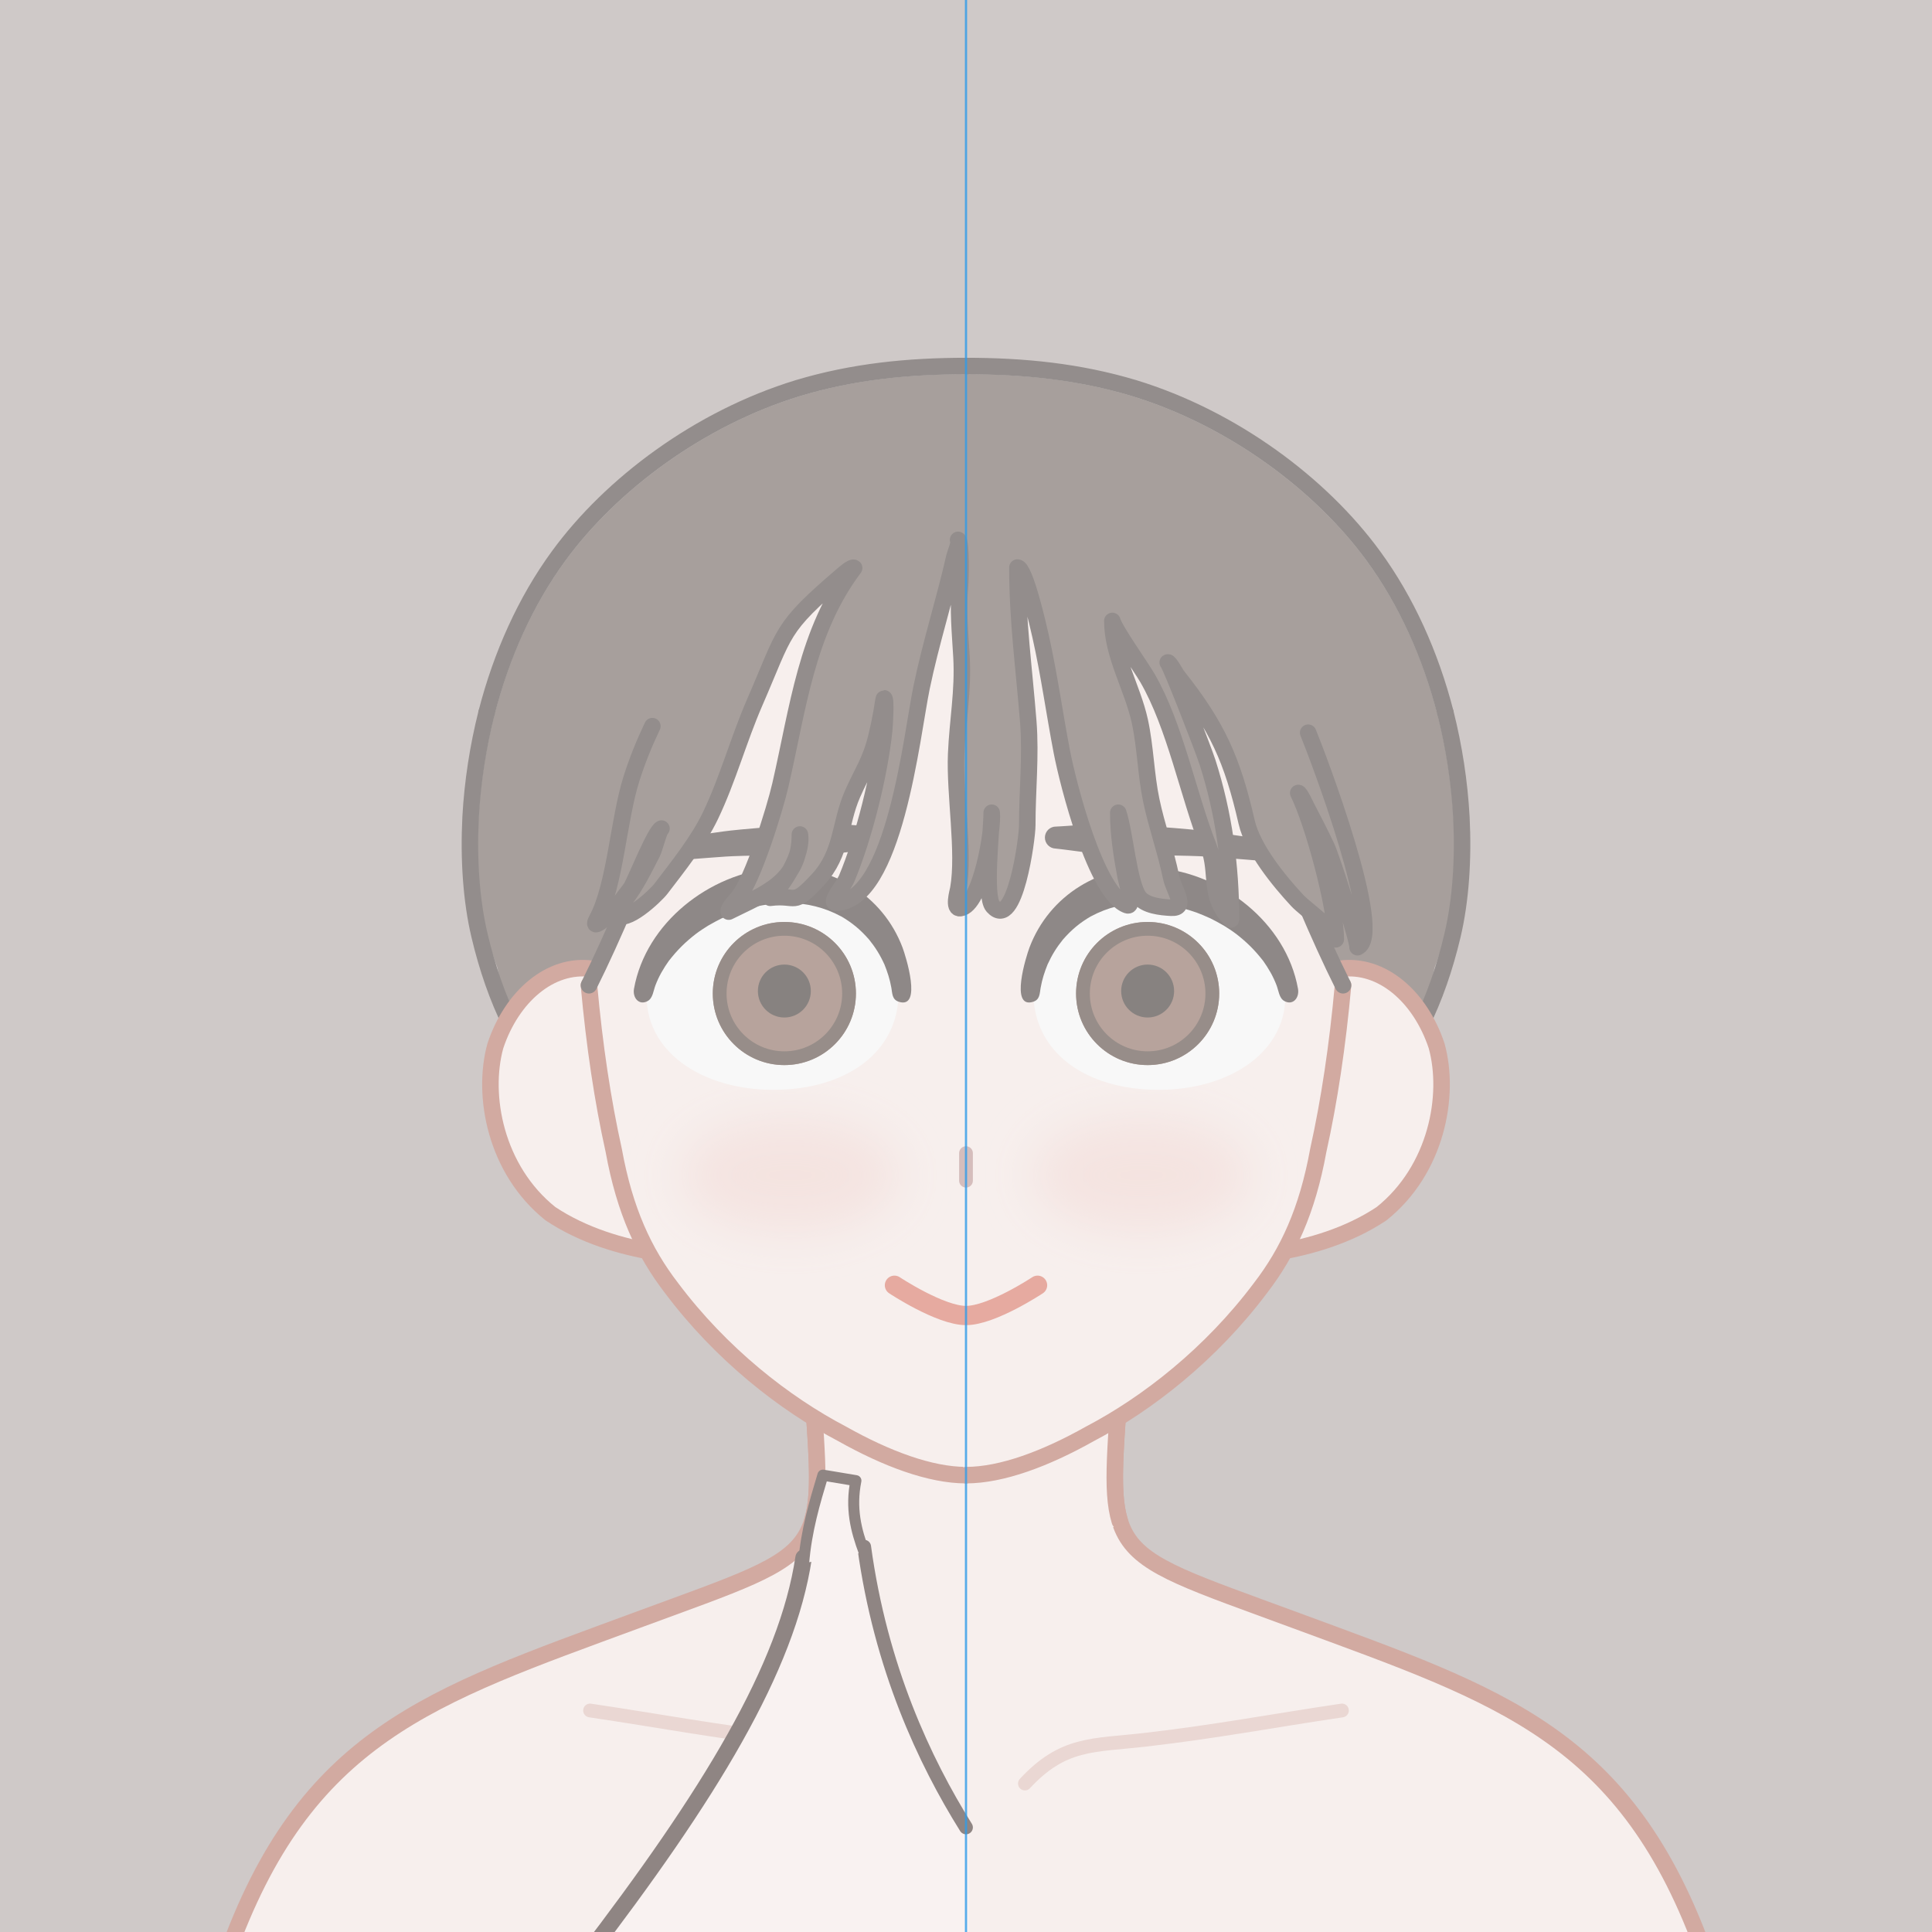
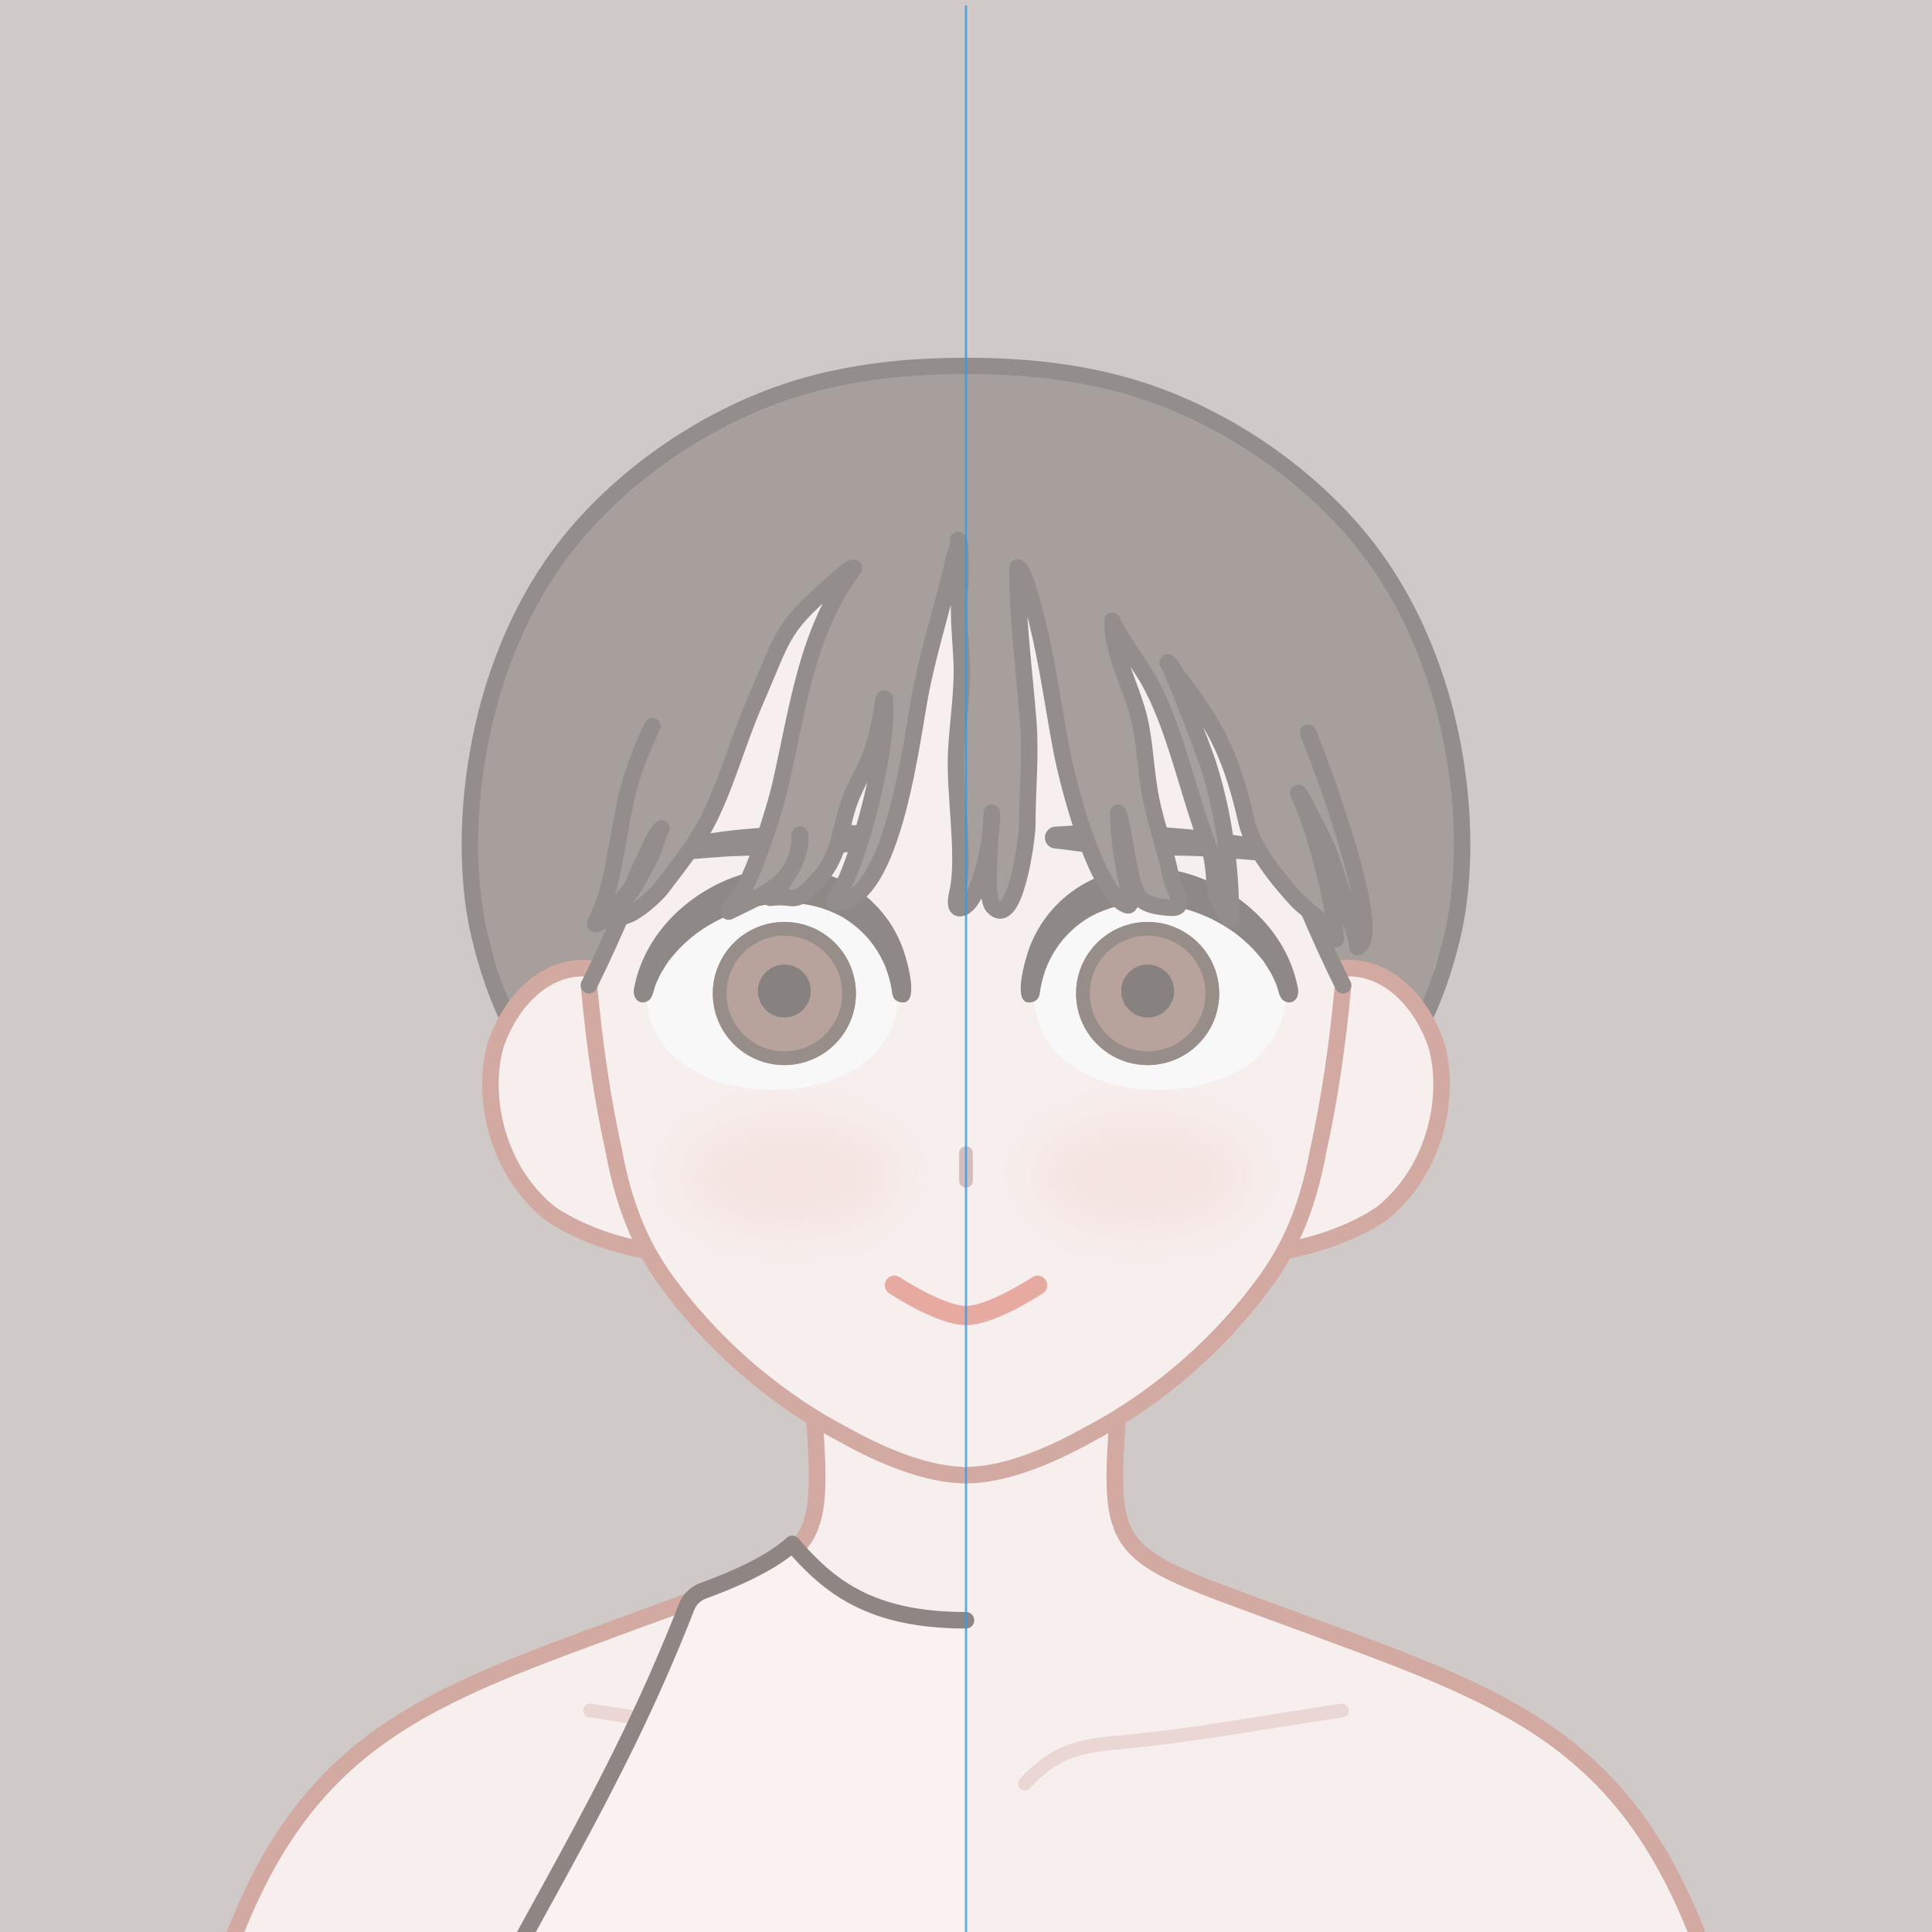
<svg xmlns="http://www.w3.org/2000/svg" width="702" height="702" viewBox="0 0 702 702">
+   <defs>
+     <clipPath id="clip-path-5">
+       <path d="M215.154 389.2 L359.154 389.2 L359.154 464.8 L215.154 464.8 Z" />
+     </clipPath>
+     <filter id="filter-1" filterUnits="userSpaceOnUse" x="218.154" y="377" width="138" height="100" color-interpolation-filters="sRGB">
+       <feGaussianBlur in="SourceGraphic" stdDeviation="9" color-interpolation-filters="linearRGB" />
+     </filter>
+     <clipPath id="clip-path-6">
+       <path d="M486.846 389.2 L342.846 389.2 L342.846 464.8 L486.846 464.8 Z" />
+     </clipPath>
+     <filter id="filter-2" filterUnits="userSpaceOnUse" x="345.846" y="377" width="138" height="100" color-interpolation-filters="sRGB">
+       <feGaussianBlur in="SourceGraphic" stdDeviation="9" color-interpolation-filters="linearRGB" />
+     </filter>
+     <clipPath id="clip-path-7">
+       <path d="M235 360 C236.178 339.672 267.345 322.672 284.667 322.167 C308.335 321.476 326.5 338.667 326.5 360.667 C326.5 382.667 307 396 281 396 C255 396 233.727 381.963 235 360 Z" />
+     </clipPath>
+     <clipPath id="clip-path-8">
+       <path d="M467 360 C465.822 339.672 434.655 322.672 417.333 322.167 C393.665 321.476 375.5 338.667 375.5 360.667 C375.5 382.667 395 396 421 396 C447 396 468.273 381.963 467 360 Z" />
+     </clipPath>
+   </defs>
  <g id="_ref">
    <g opacity="0.5">
-       <defs>
-         <clipPath id="makeup-blush-clip-path-31">
-           <path d="M215.154 389.2 L359.154 389.2 L359.154 464.8 L215.154 464.8 Z" />
-         </clipPath>
-         <filter id="makeup-blush-filter-11" filterUnits="userSpaceOnUse" x="218.154" y="377" width="138" height="100" color-interpolation-filters="sRGB">
-           <feGaussianBlur in="SourceGraphic" stdDeviation="9" color-interpolation-filters="linearRGB" />
-         </filter>
-         <clipPath id="cg-eye1">
-           <path d="M242 360 C243.178 339.672 274.345 322.672 291.667 322.167 C315.335 321.476 333.5 338.667 333.5 360.667 C333.5 382.667 314 396 288 396 C262 396 240.727 381.963 242 360 Z" fill="#ffffff" />
-         </clipPath>
-       </defs>
-       <rect width="702" height="702" fill="#ada19f" />
+       <rect x="0" y="0" width="702" height="702" fill="#ada19f" />
      <g data-layer="body">
        <g>
-           <g>
-             <path d="M295.671 489.536 C295.86 492.716 296.144 496.116 296.464 499.642 C297.826 514.657 301.926 539.769 294.878 553.441 C290.261 562.398 280.92 569.129 263.403 576.878 C201.389 604.31 121.546 617.454 90.97 686.317 C84.138 701.704 75.573 709.986 91.684 710.505 C172.929 713.121 257.936 710.936 339.784 711.863 C343.856 711.909 347.928 711.955 352 712 L352 490 C333.295 490 314.238 489.776 295.671 489.536 Z" fill="#fdeeea" />
-             <path d="M82.239 710.936 C110.769 630.434 156.416 616.431 231.1 588.839 C305.46 561.366 299.091 568.122 294.374 492.286 C294.334 491.649 294.298 491.019 294.267 490.397" fill="none" stroke="#b46352" stroke-width="6" stroke-linecap="round" stroke-linejoin="round" />
-             <path d="M214.397 621.514 C239.223 625.184 260.265 629.212 285.965 632.16 C304.952 634.337 315.621 632.997 329.595 648.055" fill="none" stroke="#b46352" stroke-width="5" stroke-linecap="round" opacity="0.35" />
-           </g>
+           <path d="M295.671 489.536 C295.86 492.716 296.144 496.116 296.464 499.642 C297.826 514.657 301.926 539.769 294.878 553.441 C290.261 562.398 280.92 569.129 263.403 576.878 C201.389 604.31 121.546 617.454 90.97 686.317 C84.138 701.704 75.573 709.986 91.684 710.505 C172.929 713.121 257.936 710.936 339.784 711.863 C343.856 711.909 347.928 711.955 352 712 L352 490 C333.295 490 314.238 489.776 295.671 489.536 Z" fill="#fdeeea" />
+           <path d="M82.239 710.936 C110.769 630.434 156.416 616.431 231.1 588.839 C305.46 561.366 299.091 568.122 294.374 492.286 C294.334 491.649 294.298 491.019 294.267 490.397" fill="none" stroke="#b46352" stroke-width="6" stroke-linecap="round" stroke-linejoin="round" />
+           <path d="M214.397 621.514 C239.223 625.184 260.265 629.212 285.965 632.16 C304.952 634.337 315.621 632.997 329.595 648.055" fill="none" stroke="#b46352" stroke-width="5" stroke-linecap="round" opacity="0.35" />
        </g>
-         <g transform="translate(702 0) scale(-1 1)">
-           <g>
-             <path d="M295.671 489.536 C295.86 492.716 296.144 496.116 296.464 499.642 C297.826 514.657 301.926 539.769 294.878 553.441 C290.261 562.398 280.92 569.129 263.403 576.878 C201.389 604.31 121.546 617.454 90.97 686.317 C84.138 701.704 75.573 709.986 91.684 710.505 C172.929 713.121 257.936 710.936 339.784 711.863 C343.856 711.909 347.928 711.955 352 712 L352 490 C333.295 490 314.238 489.776 295.671 489.536 Z" fill="#fdeeea" />
-             <path d="M82.239 710.936 C110.769 630.434 156.416 616.431 231.1 588.839 C305.46 561.366 299.091 568.122 294.374 492.286 C294.334 491.649 294.298 491.019 294.267 490.397" fill="none" stroke="#b46352" stroke-width="6" stroke-linecap="round" stroke-linejoin="round" />
-             <path d="M214.397 621.514 C239.223 625.184 260.265 629.212 285.965 632.16 C304.952 634.337 315.621 632.997 329.595 648.055" fill="none" stroke="#b46352" stroke-width="5" stroke-linecap="round" opacity="0.35" />
-           </g>
+         <g>
+           <path d="M406.329 489.536 C406.14 492.716 405.856 496.116 405.536 499.642 C404.174 514.657 400.074 539.769 407.122 553.441 C411.739 562.398 421.08 569.129 438.597 576.878 C500.611 604.31 580.454 617.454 611.03 686.317 C617.862 701.704 626.427 709.986 610.316 710.505 C529.071 713.121 444.064 710.936 362.216 711.863 C358.144 711.909 354.072 711.955 350 712 L350 490 C368.705 490 387.762 489.776 406.329 489.536 Z" fill="#fdeeea" />
+           <path d="M619.761 710.936 C591.231 630.434 545.584 616.431 470.9 588.839 C396.54 561.366 402.909 568.122 407.626 492.286 C407.666 491.649 407.702 491.019 407.733 490.397" fill="none" stroke="#b46352" stroke-width="6" stroke-linecap="round" stroke-linejoin="round" />
+           <path d="M487.603 621.514 C462.777 625.184 441.735 629.212 416.035 632.16 C397.048 634.337 386.379 632.997 372.405 648.055" fill="none" stroke="#b46352" stroke-width="5" stroke-linecap="round" opacity="0.35" />
        </g>
      </g>
      <g data-layer="skinNeck">
        <g>
-           <g>
-             <path d="M296.464 499.642 C296.144 496.116 295.86 492.716 295.671 489.536 C314.238 489.776 333.295 490 352 490 L352 562.636 L351.354 562.564 L345.706 561.869 C333.876 560.36 321.926 558.6 310.081 557.018 C306.575 556.55 293.84 555.879 295.498 552.147 C301.677 538.233 297.784 514.195 296.464 499.642 Z" fill="#fdeeea" />
-             <path d="M295.107 552.726 C298.619 541.358 296.351 524.081 294.374 492.286" fill="none" stroke="#b46352" stroke-width="6" stroke-linecap="round" stroke-linejoin="round" />
-           </g>
+           <path d="M296.464 499.642 C296.144 496.116 295.86 492.716 295.671 489.536 C314.238 489.776 333.295 490 352 490 L352 562.636 L351.354 562.564 L345.706 561.869 C333.876 560.36 321.926 558.6 310.081 557.018 C306.575 556.55 293.84 555.879 295.498 552.147 C301.677 538.233 297.784 514.195 296.464 499.642 Z" fill="#fdeeea" />
+           <path d="M295.107 552.726 C298.619 541.358 296.351 524.081 294.374 492.286" fill="none" stroke="#b46352" stroke-width="6" stroke-linecap="round" stroke-linejoin="round" />
        </g>
-         <g transform="translate(702 0) scale(-1 1)">
-           <g>
-             <path d="M296.464 499.642 C296.144 496.116 295.86 492.716 295.671 489.536 C314.238 489.776 333.295 490 352 490 L352 562.636 L351.354 562.564 L345.706 561.869 C333.876 560.36 321.926 558.6 310.081 557.018 C306.575 556.55 293.84 555.879 295.498 552.147 C301.677 538.233 297.784 514.195 296.464 499.642 Z" fill="#fdeeea" />
-             <path d="M295.107 552.726 C298.619 541.358 296.351 524.081 294.374 492.286" fill="none" stroke="#b46352" stroke-width="6" stroke-linecap="round" stroke-linejoin="round" />
-           </g>
+         <g>
+           <path d="M405.536 499.642 C405.856 496.116 406.14 492.716 406.329 489.536 C387.762 489.776 368.705 490 350 490 L350 562.636 L350.646 562.564 L356.294 561.869 C368.124 560.36 380.074 558.6 391.919 557.018 C395.425 556.55 408.16 555.879 406.502 552.147 C400.323 538.233 404.216 514.195 405.536 499.642 Z" fill="#fdeeea" />
+           <path d="M406.893 552.726 C403.381 541.358 405.649 524.081 407.626 492.286" fill="none" stroke="#b46352" stroke-width="6" stroke-linecap="round" stroke-linejoin="round" />
        </g>
      </g>
      <g data-layer="hairBase">
        <g>
-           <g>
-             <path d="M352 381.448 L352 135.951 L351.016 135.951 C330.344 135.951 310.656 137.919 290.968 143.826 C255.53 154.654 224.03 178.279 205.327 203.873 C186.623 229.467 175.795 262.936 173.826 297.39 C172.842 317.077 174.811 336.765 180.717 351.531 C182.027 358.081 184.209 364.632 187.262 370.602 C187.365 370.682 201.168 393.038 203.562 396.448 C204.832 398.257 211.612 404.019 213.517 405.842 C223.248 415.153 227.833 417.061 239.562 423.948 C253.821 432.321 287.168 441.633 303.192 437.819 C328.028 431.907 350.54 430.17 351.074 398.222 C351.102 396.519 351.452 381.949 352 381.448 Z" fill="#5d4e48" />
-           </g>
-           <g>
-             <path d="M351 133 C330 133 310 135 290 141 C254 152 222 176 203 202 C191 218.4 182.2 238 176.8 259" fill="none" stroke="#352a27" stroke-width="6" stroke-linecap="round" stroke-linejoin="round" />
-           </g>
-           <g>
-             <path d="M176.8 259 C173.7 271.3 171.7 284.1 171 297 C170.247 312.067 171.196 327.134 174.275 340.064 C179.731 362.97 189.199 384.12 205.639 400.625 C218.159 413.194 231.61 422.103 248.042 428.491 C248.47 428.658 248.896 428.816 249.319 428.964 C252.635 430.122 260.334 430.818 262.896 432.282" fill="none" stroke="#352a27" stroke-width="6" stroke-linecap="round" stroke-linejoin="round" />
-           </g>
+           <path d="M352 381.448 L352 135.951 L351.016 135.951 C330.344 135.951 310.656 137.919 290.968 143.826 C255.53 154.654 224.03 178.279 205.327 203.873 C186.623 229.467 175.795 262.936 173.826 297.39 C172.842 317.077 174.811 336.765 180.717 351.531 C182.027 358.081 184.209 364.632 187.262 370.602 C187.365 370.682 201.168 393.038 203.562 396.448 C204.832 398.257 211.612 404.019 213.517 405.842 C223.248 415.153 227.833 417.061 239.562 423.948 C253.821 432.321 287.168 441.633 303.192 437.819 C328.028 431.907 350.54 430.17 351.074 398.222 C351.102 396.519 351.452 381.949 352 381.448 Z" fill="#5d4e48" />
+           <path d="M351 133 C330 133 310 135 290 141 C254 152 222 176 203 202 C191 218.4 182.2 238 176.8 259" fill="none" stroke="#352a27" stroke-width="6" stroke-linecap="round" stroke-linejoin="round" />
+           <path d="M176.8 259 C173.7 271.3 171.7 284.1 171 297 C170.247 312.067 171.196 327.134 174.275 340.064 C179.731 362.97 189.199 384.12 205.639 400.625 C218.159 413.194 231.61 422.103 248.042 428.491 C248.47 428.658 248.896 428.816 249.319 428.964 C252.635 430.122 260.334 430.818 262.896 432.282" fill="none" stroke="#352a27" stroke-width="6" stroke-linecap="round" stroke-linejoin="round" />
        </g>
-         <g transform="translate(702 0) scale(-1 1)">
-           <g>
-             <path d="M352 381.448 L352 135.951 L351.016 135.951 C330.344 135.951 310.656 137.919 290.968 143.826 C255.53 154.654 224.03 178.279 205.327 203.873 C186.623 229.467 175.795 262.936 173.826 297.39 C172.842 317.077 174.811 336.765 180.717 351.531 C182.027 358.081 184.209 364.632 187.262 370.602 C187.365 370.682 201.168 393.038 203.562 396.448 C204.832 398.257 211.612 404.019 213.517 405.842 C223.248 415.153 227.833 417.061 239.562 423.948 C253.821 432.321 287.168 441.633 303.192 437.819 C328.028 431.907 350.54 430.17 351.074 398.222 C351.102 396.519 351.452 381.949 352 381.448 Z" fill="#5d4e48" />
-           </g>
-           <g>
-             <path d="M351 133 C330 133 310 135 290 141 C254 152 222 176 203 202 C191 218.4 182.2 238 176.8 259" fill="none" stroke="#352a27" stroke-width="6" stroke-linecap="round" stroke-linejoin="round" />
-           </g>
-           <g>
-             <path d="M176.8 259 C173.7 271.3 171.7 284.1 171 297 C170.247 312.067 171.196 327.134 174.275 340.064 C179.731 362.97 189.199 384.12 205.639 400.625 C218.159 413.194 231.61 422.103 248.042 428.491 C248.47 428.658 248.896 428.816 249.319 428.964 C252.635 430.122 260.334 430.818 262.896 432.282" fill="none" stroke="#352a27" stroke-width="6" stroke-linecap="round" stroke-linejoin="round" />
-           </g>
+         <g>
+           <path d="M350 381.448 L350 135.951 L350.984 135.951 C371.656 135.951 391.344 137.919 411.032 143.826 C446.47 154.654 477.97 178.279 496.673 203.873 C515.377 229.467 526.205 262.936 528.174 297.39 C529.158 317.077 527.189 336.765 521.283 351.531 C519.973 358.081 517.791 364.632 514.738 370.602 C514.635 370.682 500.832 393.038 498.438 396.448 C497.168 398.257 490.388 404.019 488.483 405.842 C478.752 415.153 474.167 417.061 462.438 423.948 C448.179 432.321 414.832 441.633 398.808 437.819 C373.972 431.907 351.46 430.17 350.926 398.222 C350.898 396.519 350.548 381.949 350 381.448 Z" fill="#5d4e48" />
+           <path d="M351 133 C372 133 392 135 412 141 C448 152 480 176 499 202 C511 218.4 519.8 238 525.2 259" fill="none" stroke="#352a27" stroke-width="6" stroke-linecap="round" stroke-linejoin="round" />
+           <path d="M525.2 259 C528.3 271.3 530.3 284.1 531 297 C531.753 312.067 530.804 327.134 527.725 340.064 C522.269 362.97 512.801 384.12 496.361 400.625 C483.841 413.194 470.39 422.103 453.958 428.491 C453.53 428.658 453.104 428.816 452.681 428.964 C449.365 430.122 441.666 430.818 439.104 432.282" fill="none" stroke="#352a27" stroke-width="6" stroke-linecap="round" stroke-linejoin="round" />
        </g>
      </g>
      <g data-layer="ear">
        <g>
-           <g>
-             <path d="M215 352 C200 350 186 362 180 380 C175 398 180 425 200 441 C212 449 226 453 238 455 L225 380 Z" fill="#fdeeea" />
-             <path d="M215 352 C200 350 186 362 180 380 C175 398 180 425 200 441 C212 449 226 453 238 455" fill="none" stroke="#b46352" stroke-width="6" stroke-linecap="round" stroke-linejoin="round" />
-           </g>
+           <path d="M215 352 C200 350 186 362 180 380 C175 398 180 425 200 441 C212 449 226 453 238 455 L225 380 Z" fill="#fdeeea" />
+           <path d="M215 352 C200 350 186 362 180 380 C175 398 180 425 200 441 C212 449 226 453 238 455" fill="none" stroke="#b46352" stroke-width="6" stroke-linecap="round" stroke-linejoin="round" />
        </g>
-         <g transform="translate(702 0) scale(-1 1)">
-           <g>
-             <path d="M215 352 C200 350 186 362 180 380 C175 398 180 425 200 441 C212 449 226 453 238 455 L225 380 Z" fill="#fdeeea" />
-             <path d="M215 352 C200 350 186 362 180 380 C175 398 180 425 200 441 C212 449 226 453 238 455" fill="none" stroke="#b46352" stroke-width="6" stroke-linecap="round" stroke-linejoin="round" />
-           </g>
+         <g>
+           <path d="M487 352 C502 350 516 362 522 380 C527 398 522 425 502 441 C490 449 476 453 464 455 L477 380 Z" fill="#fdeeea" />
+           <path d="M487 352 C502 350 516 362 522 380 C527 398 522 425 502 441 C490 449 476 453 464 455" fill="none" stroke="#b46352" stroke-width="6" stroke-linecap="round" stroke-linejoin="round" />
        </g>
      </g>
      <g data-layer="face">
        <g>
-           <g>
-             <path d="M352 200 L351 200 C322 200 296 208 278 228 C262 246 250 272 240 298 C232 318 223 340 214 358 C216 380 219 400 223 418 C227 440 234 455 244 468 C262 492 285 510 306 521 C322 530 338 536 351 536 L352 536 Z" fill="#fdeeea" />
-             <path d="M214 358 C216 380 219 400 223 418 C227 440 234 455 244 468 C262 492 285 510 306 521 C322 530 338 536 351 536" fill="none" stroke="#b46352" stroke-width="6" stroke-linecap="round" stroke-linejoin="round" />
-           </g>
+           <path d="M352 200 L351 200 C322 200 296 208 278 228 C262 246 250 272 240 298 C232 318 223 340 214 358 C216 380 219 400 223 418 C227 440 234 455 244 468 C262 492 285 510 306 521 C322 530 338 536 351 536 L352 536 Z" fill="#fdeeea" />
+           <path d="M214 358 C216 380 219 400 223 418 C227 440 234 455 244 468 C262 492 285 510 306 521 C322 530 338 536 351 536" fill="none" stroke="#b46352" stroke-width="6" stroke-linecap="round" stroke-linejoin="round" />
        </g>
-         <g transform="translate(702 0) scale(-1 1)">
-           <g>
-             <path d="M352 200 L351 200 C322 200 296 208 278 228 C262 246 250 272 240 298 C232 318 223 340 214 358 C216 380 219 400 223 418 C227 440 234 455 244 468 C262 492 285 510 306 521 C322 530 338 536 351 536 L352 536 Z" fill="#fdeeea" />
-             <path d="M214 358 C216 380 219 400 223 418 C227 440 234 455 244 468 C262 492 285 510 306 521 C322 530 338 536 351 536" fill="none" stroke="#b46352" stroke-width="6" stroke-linecap="round" stroke-linejoin="round" />
-           </g>
+         <g>
+           <path d="M350 200 L351 200 C380 200 406 208 424 228 C440 246 452 272 462 298 C470 318 479 340 488 358 C486 380 483 400 479 418 C475 440 468 455 458 468 C440 492 417 510 396 521 C380 530 364 536 351 536 L350 536 Z" fill="#fdeeea" />
+           <path d="M488 358 C486 380 483 400 479 418 C475 440 468 455 458 468 C440 492 417 510 396 521 C380 530 364 536 351 536" fill="none" stroke="#b46352" stroke-width="6" stroke-linecap="round" stroke-linejoin="round" />
        </g>
      </g>
      <g data-layer="makeup">
-         <g>
-           <g>
-             <g clip-path="url(#makeup-blush-clip-path-31)">
-               <g filter="url(#makeup-blush-filter-11)">
-                 <ellipse cx="287.154" cy="427" rx="40" ry="21" fill="#f3bfb8" opacity="0.5" />
-               </g>
-             </g>
+         <g clip-path="url(#clip-path-5)">
+           <g filter="url(#filter-1)">
+             <ellipse cx="287.154" cy="427" rx="40" ry="21" fill="#f3bfb8" opacity="0.5" />
          </g>
        </g>
-         <g transform="translate(702 0) scale(-1 1)">
-           <g>
-             <g clip-path="url(#makeup-blush-clip-path-31)">
-               <g filter="url(#makeup-blush-filter-11)">
-                 <ellipse cx="287.154" cy="427" rx="40" ry="21" fill="#f3bfb8" opacity="0.5" />
-               </g>
-             </g>
+         <g clip-path="url(#clip-path-6)">
+           <g filter="url(#filter-2)">
+             <ellipse cx="414.846" cy="427" rx="40" ry="21" fill="#f3bfb8" opacity="0.5" />
          </g>
        </g>
      </g>
      <g data-layer="mouth">
+         <line x1="351" y1="419" x2="351" y2="429" fill="none" stroke="#b98a88" stroke-width="5" stroke-linecap="round" />
+         <path d="M325 467 C325 467 341.59 478 351 478 C360.41 478 377 467 377 467" fill="none" stroke="#dc6450" stroke-width="7" stroke-linecap="round" stroke-linejoin="round" />
+       </g>
+       <g data-layer="eye">
        <g>
-           <path d="M351 419 L351 429" fill="none" stroke="#b98a88" stroke-width="5" stroke-linecap="round" />
+           <path d="M235 360 C236.178 339.672 267.345 322.672 284.667 322.167 C308.335 321.476 326.5 338.667 326.5 360.667 C326.5 382.667 307 396 281 396 C255 396 233.727 381.963 235 360 Z" fill="#ffffff" />
+           <g clip-path="url(#clip-path-7)">
+             <g>
+               <circle cx="285" cy="361" r="26" fill="#7e5647" />
+               <circle cx="285" cy="360.097" r="9.62" fill="#1e1410" />
+             </g>
+             <circle cx="285" cy="361" r="23.5" fill="none" stroke="#3e2a22" stroke-width="5" />
+           </g>
+           <path d="M321.289 350.247 L321.346 350.404 C319.72 346.855 318.084 344.255 315.641 341.211 L315.758 341.37 C312.598 337.758 309.589 335.249 305.429 332.847 L305.628 332.973 C293.334 326.364 280.171 327.046 267.294 331.56 L267.289 331.557 C265.521 332.234 263.886 332.924 262.166 333.715 L262.341 333.62 C260.606 334.487 259.011 335.351 257.333 336.322 L257.49 336.215 C255.896 337.216 254.303 338.226 252.808 339.373 L252.946 339.255 C248.932 342.384 246.172 345.112 243.03 349.127 L243.12 348.988 C241.035 351.95 239.428 354.662 238.138 358.063 C237.417 359.962 237.212 362.663 235.378 363.705 C232.23 365.493 229.768 362.578 230.37 359.245 C234.705 335.218 257.857 317.36 281.406 315.393 C302.011 313.672 320.776 325.333 327.927 344.263 C329.104 347.378 335.185 366.695 326.618 364.006 C324.101 363.216 324.256 360.996 323.878 358.899 C323.309 355.745 322.477 353.208 321.289 350.247 Z" fill="#2b201d" />
        </g>
        <g>
-           <path d="M325 467 C325 467 341.59 478 351 478 C360.41 478 377 467 377 467" fill="none" stroke="#dc6450" stroke-width="7" stroke-linecap="round" stroke-linejoin="round" />
-         </g>
-       </g>
-       <g data-layer="eye">
-         <g transform="translate(285 361) scale(1) translate(-292 -361)">
-           <path d="M242 360 C243.178 339.672 274.345 322.672 291.667 322.167 C315.335 321.476 333.5 338.667 333.5 360.667 C333.5 382.667 314 396 288 396 C262 396 240.727 381.963 242 360 Z" fill="#ffffff" />
-           <g clip-path="url(#cg-eye1)">
-             <g transform="translate(292 361) scale(0.26)">
-               <g transform="translate(-110 -110) scale(1)">
-                 <g>
-                   <circle cx="110" cy="110" r="100" fill="#7e5647" />
-                   <circle cx="110" cy="106.526" r="37" fill="#1e1410" />
-                 </g>
-               </g>
+           <path d="M467 360 C465.822 339.672 434.655 322.672 417.333 322.167 C393.665 321.476 375.5 338.667 375.5 360.667 C375.5 382.667 395 396 421 396 C447 396 468.273 381.963 467 360 Z" fill="#ffffff" />
+           <g clip-path="url(#clip-path-8)">
+             <g>
+               <circle cx="417" cy="361" r="26" fill="#7e5647" />
+               <circle cx="417" cy="360.097" r="9.62" fill="#1e1410" />
            </g>
-             <circle cx="292" cy="361" r="23.5" fill="none" stroke="#3e2a22" stroke-width="5" />
+             <circle cx="417" cy="361" r="23.5" fill="none" stroke="#3e2a22" stroke-width="5" />
          </g>
-           <g>
-             <path d="M328.289 350.247 L328.346 350.404 C326.72 346.855 325.084 344.255 322.641 341.211 L322.758 341.37 C319.598 337.758 316.589 335.249 312.429 332.847 L312.628 332.973 C300.334 326.364 287.171 327.046 274.294 331.56 L274.289 331.557 C272.521 332.234 270.886 332.924 269.166 333.715 L269.341 333.62 C267.606 334.487 266.011 335.351 264.333 336.322 L264.49 336.215 C262.896 337.216 261.303 338.226 259.808 339.373 L259.946 339.255 C255.932 342.384 253.172 345.112 250.03 349.127 L250.12 348.988 C248.035 351.95 246.428 354.662 245.138 358.063 C244.417 359.962 244.212 362.663 242.378 363.705 C239.23 365.493 236.768 362.578 237.37 359.245 C241.705 335.218 264.857 317.36 288.406 315.393 C309.011 313.672 327.776 325.333 334.927 344.263 C336.104 347.378 342.185 366.695 333.618 364.006 C331.101 363.216 331.256 360.996 330.878 358.899 C330.309 355.745 329.477 353.208 328.289 350.247 Z" fill="#2b201d" />
-           </g>
-         </g>
-         <g transform="translate(702 0) scale(-1 1)">
-           <g transform="translate(285 361) scale(1) translate(-292 -361)">
-             <path d="M242 360 C243.178 339.672 274.345 322.672 291.667 322.167 C315.335 321.476 333.5 338.667 333.5 360.667 C333.5 382.667 314 396 288 396 C262 396 240.727 381.963 242 360 Z" fill="#ffffff" />
-             <g clip-path="url(#cg-eye1)">
-               <g transform="translate(292 361) scale(0.26)">
-                 <g transform="translate(-110 -110) scale(1)">
-                   <g>
-                     <circle cx="110" cy="110" r="100" fill="#7e5647" />
-                     <circle cx="110" cy="106.526" r="37" fill="#1e1410" />
-                   </g>
-                 </g>
-               </g>
-               <circle cx="292" cy="361" r="23.5" fill="none" stroke="#3e2a22" stroke-width="5" />
-             </g>
-             <g>
-               <path d="M328.289 350.247 L328.346 350.404 C326.72 346.855 325.084 344.255 322.641 341.211 L322.758 341.37 C319.598 337.758 316.589 335.249 312.429 332.847 L312.628 332.973 C300.334 326.364 287.171 327.046 274.294 331.56 L274.289 331.557 C272.521 332.234 270.886 332.924 269.166 333.715 L269.341 333.62 C267.606 334.487 266.011 335.351 264.333 336.322 L264.49 336.215 C262.896 337.216 261.303 338.226 259.808 339.373 L259.946 339.255 C255.932 342.384 253.172 345.112 250.03 349.127 L250.12 348.988 C248.035 351.95 246.428 354.662 245.138 358.063 C244.417 359.962 244.212 362.663 242.378 363.705 C239.23 365.493 236.768 362.578 237.37 359.245 C241.705 335.218 264.857 317.36 288.406 315.393 C309.011 313.672 327.776 325.333 334.927 344.263 C336.104 347.378 342.185 366.695 333.618 364.006 C331.101 363.216 331.256 360.996 330.878 358.899 C330.309 355.745 329.477 353.208 328.289 350.247 Z" fill="#2b201d" />
-             </g>
-           </g>
+           <path d="M380.711 350.247 L380.654 350.404 C382.28 346.855 383.916 344.255 386.359 341.211 L386.242 341.37 C389.402 337.758 392.411 335.249 396.571 332.847 L396.372 332.973 C408.666 326.364 421.829 327.046 434.706 331.56 L434.711 331.557 C436.479 332.234 438.114 332.924 439.834 333.715 L439.659 333.62 C441.394 334.487 442.989 335.351 444.667 336.322 L444.51 336.215 C446.104 337.216 447.697 338.226 449.192 339.373 L449.054 339.255 C453.068 342.384 455.828 345.112 458.97 349.127 L458.88 348.988 C460.965 351.95 462.572 354.662 463.862 358.063 C464.583 359.962 464.788 362.663 466.622 363.705 C469.77 365.493 472.232 362.578 471.63 359.245 C467.295 335.218 444.143 317.36 420.594 315.393 C399.989 313.672 381.224 325.333 374.073 344.263 C372.896 347.378 366.815 366.695 375.382 364.006 C377.899 363.216 377.744 360.996 378.122 358.899 C378.691 355.745 379.523 353.208 380.711 350.247 Z" fill="#2b201d" />
        </g>
      </g>
      <g data-layer="hairLine">
-         <g>
-           <g>
-             <path d="M351 200 C322 200 296 208 278 228 C262 246 250 272 240 298 C232 318 223 340 214 358" fill="none" stroke="#352a27" stroke-width="6" stroke-linecap="round" stroke-linejoin="round" />
-           </g>
-         </g>
-         <g transform="translate(702 0) scale(-1 1)">
-           <g>
-             <path d="M351 200 C322 200 296 208 278 228 C262 246 250 272 240 298 C232 318 223 340 214 358" fill="none" stroke="#352a27" stroke-width="6" stroke-linecap="round" stroke-linejoin="round" />
-           </g>
-         </g>
+         <path d="M351 200 C322 200 296 208 278 228 C262 246 250 272 240 298 C232 318 223 340 214 358" fill="none" stroke="#352a27" stroke-width="6" stroke-linecap="round" stroke-linejoin="round" />
+         <path d="M351 200 C380 200 406 208 424 228 C440 246 452 272 462 298 C470 318 479 340 488 358" fill="none" stroke="#352a27" stroke-width="6" stroke-linecap="round" stroke-linejoin="round" />
      </g>
      <g data-layer="brow">
-         <g>
-           <g transform="translate(-7 0)">
-             <g>
-               <g>
-                 <path d="M251.563 304.691 L255.184 304.191 L258.804 303.682 L262.422 303.165 L264.202 302.909 L266.052 302.647 L269.671 302.131 L269.885 302.102 L272.476 301.783 L273.478 301.681 L276.448 301.377 L277.18 301.313 L280.822 300.993 L282.158 300.878 L284.513 300.7 L288.158 300.433 L290.032 300.3 L291.841 300.188 L295.489 299.974 L299.137 299.777 L300.11 299.728 L302.817 299.614 L306.468 299.48 L307.714 299.451 L308.96 299.444 L310.208 299.458 L311.456 299.489 L312.704 299.536 L312.854 299.541 L313.976 299.599 L315.225 299.674 L316.474 299.757 L317.723 299.845 L318.973 299.935 L320.222 300.025 L321.471 300.113 L322.72 300.195 L323.969 300.27 L325.218 300.335 L326 300.389 L326.757 300.595 L327.459 300.945 L328.079 301.424 L328.594 302.016 L328.983 302.696 L329.232 303.44 L329.332 304.218 L329.277 305 L329.072 305.757 L328.722 306.459 L328.242 307.079 L327.651 307.594 L326.97 307.983 L326.227 308.232 L325.449 308.332 L324.206 308.469 L322.964 308.615 L321.721 308.77 L320.479 308.93 L319.237 309.092 L317.995 309.254 L316.753 309.414 L315.511 309.568 L314.268 309.715 L313.174 309.837 L313.048 309.852 L311.806 309.982 L310.563 310.096 L309.319 310.193 L308.075 310.27 L306.83 310.324 L303.178 310.433 L300.499 310.499 L299.554 310.524 L295.901 310.61 L292.247 310.679 L290.471 310.706 L288.629 310.744 L284.975 310.81 L282.661 310.845 L281.367 310.876 L277.713 310.959 L277.043 310.972 L274.124 311.073 L273.212 311.102 L270.782 311.231 L270.649 311.24 L267.003 311.504 L265.15 311.639 L263.368 311.774 L259.724 312.055 L256.08 312.344 L252.437 312.643 L251.653 312.652 L250.882 312.507 L250.154 312.215 L249.497 311.787 L248.937 311.239 L248.494 310.592 L248.186 309.871 L248.024 309.103 L248.015 308.319 L248.159 307.549 L248.451 306.821 L248.88 306.164 L249.428 305.603 L250.075 305.16 L250.796 304.852 Z" fill="#352a27" />
-               </g>
-             </g>
-           </g>
-         </g>
-         <g transform="translate(702 0) scale(-1 1)">
-           <g transform="translate(-7 0)">
-             <g>
-               <g>
-                 <path d="M251.563 304.691 L255.184 304.191 L258.804 303.682 L262.422 303.165 L264.202 302.909 L266.052 302.647 L269.671 302.131 L269.885 302.102 L272.476 301.783 L273.478 301.681 L276.448 301.377 L277.18 301.313 L280.822 300.993 L282.158 300.878 L284.513 300.7 L288.158 300.433 L290.032 300.3 L291.841 300.188 L295.489 299.974 L299.137 299.777 L300.11 299.728 L302.817 299.614 L306.468 299.48 L307.714 299.451 L308.96 299.444 L310.208 299.458 L311.456 299.489 L312.704 299.536 L312.854 299.541 L313.976 299.599 L315.225 299.674 L316.474 299.757 L317.723 299.845 L318.973 299.935 L320.222 300.025 L321.471 300.113 L322.72 300.195 L323.969 300.27 L325.218 300.335 L326 300.389 L326.757 300.595 L327.459 300.945 L328.079 301.424 L328.594 302.016 L328.983 302.696 L329.232 303.44 L329.332 304.218 L329.277 305 L329.072 305.757 L328.722 306.459 L328.242 307.079 L327.651 307.594 L326.97 307.983 L326.227 308.232 L325.449 308.332 L324.206 308.469 L322.964 308.615 L321.721 308.77 L320.479 308.93 L319.237 309.092 L317.995 309.254 L316.753 309.414 L315.511 309.568 L314.268 309.715 L313.174 309.837 L313.048 309.852 L311.806 309.982 L310.563 310.096 L309.319 310.193 L308.075 310.27 L306.83 310.324 L303.178 310.433 L300.499 310.499 L299.554 310.524 L295.901 310.61 L292.247 310.679 L290.471 310.706 L288.629 310.744 L284.975 310.81 L282.661 310.845 L281.367 310.876 L277.713 310.959 L277.043 310.972 L274.124 311.073 L273.212 311.102 L270.782 311.231 L270.649 311.24 L267.003 311.504 L265.15 311.639 L263.368 311.774 L259.724 312.055 L256.08 312.344 L252.437 312.643 L251.653 312.652 L250.882 312.507 L250.154 312.215 L249.497 311.787 L248.937 311.239 L248.494 310.592 L248.186 309.871 L248.024 309.103 L248.015 308.319 L248.159 307.549 L248.451 306.821 L248.88 306.164 L249.428 305.603 L250.075 305.16 L250.796 304.852 Z" fill="#352a27" />
-               </g>
-             </g>
-           </g>
-         </g>
+         <polygon points="244.563,304.691 248.184,304.191 251.804,303.682 255.422,303.165 257.202,302.909 259.052,302.647 262.671,302.131 262.885,302.102 265.476,301.783 266.478,301.681 269.448,301.377 270.18,301.313 273.822,300.993 275.158,300.878 277.513,300.7 281.158,300.433 283.032,300.3 284.841,300.188 288.489,299.974 292.137,299.777 293.11,299.728 295.817,299.614 299.468,299.48 300.714,299.451 301.96,299.444 303.208,299.458 304.456,299.489 305.704,299.536 305.854,299.541 306.976,299.599 308.225,299.674 309.474,299.757 310.723,299.845 311.973,299.935 313.222,300.025 314.471,300.113 315.72,300.195 316.969,300.27 318.218,300.335 319,300.389 319.757,300.595 320.459,300.945 321.079,301.424 321.594,302.016 321.983,302.696 322.232,303.44 322.332,304.218 322.277,305 322.072,305.757 321.722,306.459 321.242,307.079 320.651,307.594 319.97,307.983 319.227,308.232 318.449,308.332 317.206,308.469 315.964,308.615 314.721,308.77 313.479,308.93 312.237,309.092 310.995,309.254 309.753,309.414 308.511,309.568 307.268,309.715 306.174,309.837 306.048,309.852 304.806,309.982 303.563,310.096 302.319,310.193 301.075,310.27 299.83,310.324 296.178,310.433 293.499,310.499 292.554,310.524 288.901,310.61 285.247,310.679 283.471,310.706 281.629,310.744 277.975,310.81 275.661,310.845 274.367,310.876 270.713,310.959 270.043,310.972 267.124,311.073 266.212,311.102 263.782,311.231 263.649,311.24 260.003,311.504 258.15,311.639 256.368,311.774 252.724,312.055 249.08,312.344 245.437,312.643 244.653,312.652 243.882,312.507 243.154,312.215 242.497,311.787 241.937,311.239 241.494,310.592 241.186,309.871 241.024,309.103 241.015,308.319 241.159,307.549 241.451,306.821 241.88,306.164 242.428,305.603 243.075,305.16 243.796,304.852" fill="#352a27" />
+         <polygon points="457.437,304.691 453.816,304.191 450.196,303.682 446.578,303.165 444.798,302.909 442.948,302.647 439.329,302.131 439.115,302.102 436.524,301.783 435.522,301.681 432.552,301.377 431.82,301.313 428.178,300.993 426.842,300.878 424.487,300.7 420.842,300.433 418.968,300.3 417.159,300.188 413.511,299.974 409.863,299.777 408.89,299.728 406.183,299.614 402.532,299.48 401.286,299.451 400.04,299.444 398.792,299.458 397.544,299.489 396.296,299.536 396.146,299.541 395.024,299.599 393.775,299.674 392.526,299.757 391.277,299.845 390.027,299.935 388.778,300.025 387.529,300.113 386.28,300.195 385.031,300.27 383.782,300.335 383,300.389 382.243,300.595 381.541,300.945 380.921,301.424 380.406,302.016 380.017,302.696 379.768,303.44 379.668,304.218 379.723,305 379.928,305.757 380.278,306.459 380.758,307.079 381.349,307.594 382.03,307.983 382.773,308.232 383.551,308.332 384.794,308.469 386.036,308.615 387.279,308.77 388.521,308.93 389.763,309.092 391.005,309.254 392.247,309.414 393.489,309.568 394.732,309.715 395.826,309.837 395.952,309.852 397.194,309.982 398.437,310.096 399.681,310.193 400.925,310.27 402.17,310.324 405.822,310.433 408.501,310.499 409.446,310.524 413.099,310.61 416.753,310.679 418.529,310.706 420.371,310.744 424.025,310.81 426.339,310.845 427.633,310.876 431.287,310.959 431.957,310.972 434.876,311.073 435.788,311.102 438.218,311.231 438.351,311.24 441.997,311.504 443.85,311.639 445.632,311.774 449.276,312.055 452.92,312.344 456.563,312.643 457.347,312.652 458.118,312.507 458.846,312.215 459.503,311.787 460.063,311.239 460.506,310.592 460.814,309.871 460.976,309.103 460.985,308.319 460.841,307.549 460.549,306.821 460.12,306.164 459.572,305.603 458.925,305.16 458.204,304.852" fill="#352a27" />
      </g>
      <g data-layer="hairFront">
        <g>
          <path d="M305.733 186.817 C294.238 185.54 240.866 243.136 241.784 255.077 C240.674 255.077 237.645 262.575 237.04 263.852 C234.006 270.261 231.637 276.089 229.473 282.854 C224.722 297.701 223.528 321.784 216.907 333.952 C213.407 340.387 226.108 328.123 227.076 326.931 C230.866 322.261 234.236 315.291 237.026 309.901 C237.795 308.414 239.601 301.249 240.347 301.062 C238.166 301.789 231.236 319.065 229.51 322.228 C228.435 324.198 222.587 330.215 224.114 332.172 C227.041 335.923 238.104 325.612 240.196 322.868 C246.435 314.684 253.72 305.622 258.158 296.348 C264.504 283.087 268.361 268.689 274.232 255.207 C285.615 229.07 283.667 227.563 306.559 207.951 C307.048 207.532 310.213 204.734 310.855 205.376 C293.499 228.518 289.976 257.37 283.538 285.296 C281.488 294.185 273.607 319.587 268.207 326.141 C267.544 326.945 264.43 330.199 264.777 331.241 C277.93 324.664 290.644 320.536 290.644 303.218 C291.831 310.342 284.732 321.345 279.866 326.211 C289.86 324.962 287.816 329.767 297.21 319.63 C306.148 309.986 304.963 299.465 309.748 288.529 C313.292 280.43 316.178 276.925 318.446 267.693 C319.185 264.684 319.812 261.647 320.355 258.597 C320.424 258.212 321.049 253.73 321.241 253.739 C322.041 253.778 321.459 263.522 321.267 265.378 C319.582 281.592 313.948 304.242 307.629 319.276 C306.566 321.805 301.179 328.09 303.757 328.022 C325.032 327.462 331.26 267.224 334.852 249.846 C338.256 233.382 343.222 218.146 346.833 202.12 C347.04 201.199 348.955 196.711 348.126 196.158 C349.332 196.882 349.042 210.643 348.838 212.748 C347.986 221.541 348.873 229.957 349.364 238.732 C350.059 251.146 347.934 261.835 347.429 273.987 C346.822 288.613 350.548 309.592 348.214 322.887 C348.019 323.996 346.115 330.372 348.956 329.987 C356.523 328.961 360.983 301.091 360.341 295.314 C360.341 301.626 357.532 325.715 360.781 329.339 C368.735 338.212 373.266 304.663 373.26 299.881 C373.244 287.329 374.612 274.748 373.625 262.205 C372.119 243.085 369.682 225.736 369.682 206.217 C372.447 206.217 377.315 227.653 378.113 231.217 C381.227 245.136 383.138 259.223 385.834 273.211 C388.027 284.591 398.193 324.903 409.55 328.915 C412.213 329.855 409.257 319.897 409.014 318.59 C407.58 310.88 406.327 303.174 406.327 295.314 C408.779 302.672 410.148 320.777 413.814 325.876 C416.14 329.11 421.92 329.642 425.582 329.831 C431.62 330.142 426.496 323.463 425.524 318.748 C423.574 309.293 420.279 300.128 418.333 290.862 C416.338 281.36 416.222 271.498 414.15 262.002 C411.517 249.936 404.171 238.046 404.171 225.617 C405.173 229.13 414.446 242.077 416.925 246.355 C427.031 263.799 431.618 288.458 439.142 307.65 C442.904 317.245 438.783 325.616 447.282 334.115 C447.282 314.589 444.715 295.595 438.753 276.97 C437.283 272.379 425.183 241.242 424.29 240.706 C424.807 240.319 427.309 244.95 427.741 245.494 C442.366 263.88 447.776 276.073 452.977 298.72 C455.206 308.428 464.679 320.01 471.403 327.241 C474.338 330.396 485.364 338.029 485.364 341.3 C485.364 329.474 477.065 298.835 471.712 288.129 C472.243 287.864 474.524 292.787 474.638 293.005 C477.16 297.83 479.675 302.689 481.992 307.615 C484.148 312.198 493.676 342.547 493.268 344.174 C503.573 339.594 488.121 298.181 484.828 290.231 C478.386 274.676 474.483 257.911 467.253 242.781 C465.382 238.865 451.556 218.197 449.438 218.432 C447.864 219.831 447.717 219.032 447.38 217.507 C446.158 211.982 429.112 200.262 424.29 195.439 L425.008 195.439" fill="#5d4e48" />
          <path d="M237.04 263.852 C234.006 270.261 231.637 276.089 229.473 282.854 C224.722 297.701 223.528 321.784 216.907 333.952 C213.407 340.387 226.108 328.123 227.076 326.931 C230.866 322.261 234.236 315.291 237.026 309.901 C237.795 308.414 239.601 301.249 240.347 301.062 C238.166 301.789 231.236 319.065 229.51 322.228 C228.435 324.198 222.587 330.215 224.114 332.172 C227.041 335.923 238.104 325.612 240.196 322.868 C246.435 314.684 253.72 305.622 258.158 296.348 C264.504 283.087 268.361 268.689 274.232 255.207 C285.615 229.07 283.167 228.563 306.059 208.951 C306.548 208.532 309.713 205.734 310.355 206.376 C292.999 229.518 289.976 257.37 283.538 285.296 C281.488 294.185 273.607 319.587 268.207 326.141 C267.544 326.945 264.43 330.199 264.777 331.241 C277.93 324.664 290.644 320.536 290.644 303.218 C291.831 310.342 284.732 321.345 279.866 326.211 C289.86 324.962 287.816 329.767 297.21 319.63 C306.148 309.986 304.963 299.465 309.748 288.529 C313.292 280.43 316.178 276.925 318.446 267.693 C319.185 264.684 319.812 261.647 320.355 258.597 C320.424 258.212 321.049 253.73 321.241 253.739 C322.041 253.778 321.459 263.522 321.267 265.378 C319.582 281.592 313.948 304.242 307.629 319.276 C306.566 321.805 301.179 328.09 303.757 328.022 C325.032 327.462 331.26 267.224 334.852 249.846 C338.256 233.382 343.222 218.146 346.833 202.12 C347.04 201.199 348.955 196.711 348.126 196.158 C349.332 196.882 349.042 210.643 348.838 212.748 C347.986 221.541 348.873 229.957 349.364 238.732 C350.059 251.146 347.934 261.835 347.429 273.987 C346.822 288.613 350.548 309.592 348.214 322.887 C348.019 323.996 346.115 330.372 348.956 329.987 C356.523 328.961 360.983 301.091 360.341 295.314 C360.341 301.626 357.532 325.715 360.781 329.339 C368.735 338.212 373.266 304.663 373.26 299.881 C373.244 287.329 374.612 274.748 373.625 262.205 C372.119 243.085 369.682 225.736 369.682 206.217 C372.447 206.217 377.315 227.653 378.113 231.217 C381.227 245.136 383.138 259.223 385.834 273.211 C388.027 284.591 398.193 324.903 409.55 328.915 C412.213 329.855 409.257 319.897 409.014 318.59 C407.58 310.88 406.327 303.174 406.327 295.314 C408.779 302.672 410.148 320.777 413.814 325.876 C416.14 329.11 421.92 329.642 425.582 329.831 C431.62 330.142 426.496 323.463 425.524 318.748 C423.574 309.293 420.279 300.128 418.333 290.862 C416.338 281.36 416.222 271.498 414.15 262.002 C411.517 249.936 404.171 238.046 404.171 225.617 C405.173 229.13 414.446 242.077 416.925 246.355 C427.031 263.799 431.618 288.458 439.142 307.65 C442.904 317.245 438.783 325.616 447.282 334.115 C447.282 314.589 444.715 295.595 438.753 276.97 C437.283 272.379 425.183 241.242 424.29 240.706 C424.807 240.319 427.309 244.95 427.741 245.494 C442.366 263.88 447.776 276.073 452.977 298.72 C455.206 308.428 464.679 320.01 471.403 327.241 C474.338 330.396 485.364 338.029 485.364 341.3 C485.364 329.474 477.065 298.835 471.712 288.129 C472.243 287.864 474.524 292.787 474.638 293.005 C477.16 297.83 479.675 302.689 481.992 307.615 C484.148 312.198 493.676 342.547 493.268 344.174 C503.573 339.594 478.621 274.181 475.328 266.231" fill="none" stroke="#352a27" stroke-width="6" stroke-linecap="round" stroke-linejoin="round" />
        </g>
      </g>
    </g>
  </g>
  <g id="half">
-     <path d="M292 566 C286 606 258 652 212 712 L352 712 L352 664 C336 640 320 606 314 562 Z" fill="#f9f2f1" />
-     <path d="M292 566 C286 606 258 652 212 712" fill="none" stroke="#8f8583" stroke-width="6" stroke-linecap="round" stroke-linejoin="round" />
-     <path d="M314 562 C320 606 336 640 351 664" fill="none" stroke="#8f8583" stroke-width="5" stroke-linecap="round" stroke-linejoin="round" />
+     <path d="M350.961 784.491 C250.689 793.051 195.795 785.216 152.333 775.833 C191.847 696.061 222.404 653.17 249.487 583.846 C250.547 581.134 252.766 578.998 255.574 577.987 C263.392 575.172 279.636 568.71 287.833 560.998 C301.128 576.383 316.12 588.731 351 588.731" fill="#f9f2f1" stroke="#8f8583" stroke-width="6" stroke-linecap="round" stroke-linejoin="round" />
  </g>
  <g id="clothUp-half">
-     <path d="M292 568 C293 556 296 546 299 536 L311 538 C309 548 311 556 314 564 Z" fill="#f9f2f1" />
-     <path d="M292 568 C293 556 296 546 299 536 L311 538 C309 548 311 556 314 564" fill="none" stroke="#8f8583" stroke-width="4" stroke-linecap="round" stroke-linejoin="round" />
  </g>
  <g id="_guide">
-     <line x1="351" y1="0" x2="351" y2="712" stroke="#2f9be8" stroke-width="0.8" opacity="0.8" />
+     <line x1="351" y1="2" x2="351" y2="714" fill="#000000" stroke="#2f9be8" stroke-width="0.8" opacity="0.8" />
  </g>
</svg>
